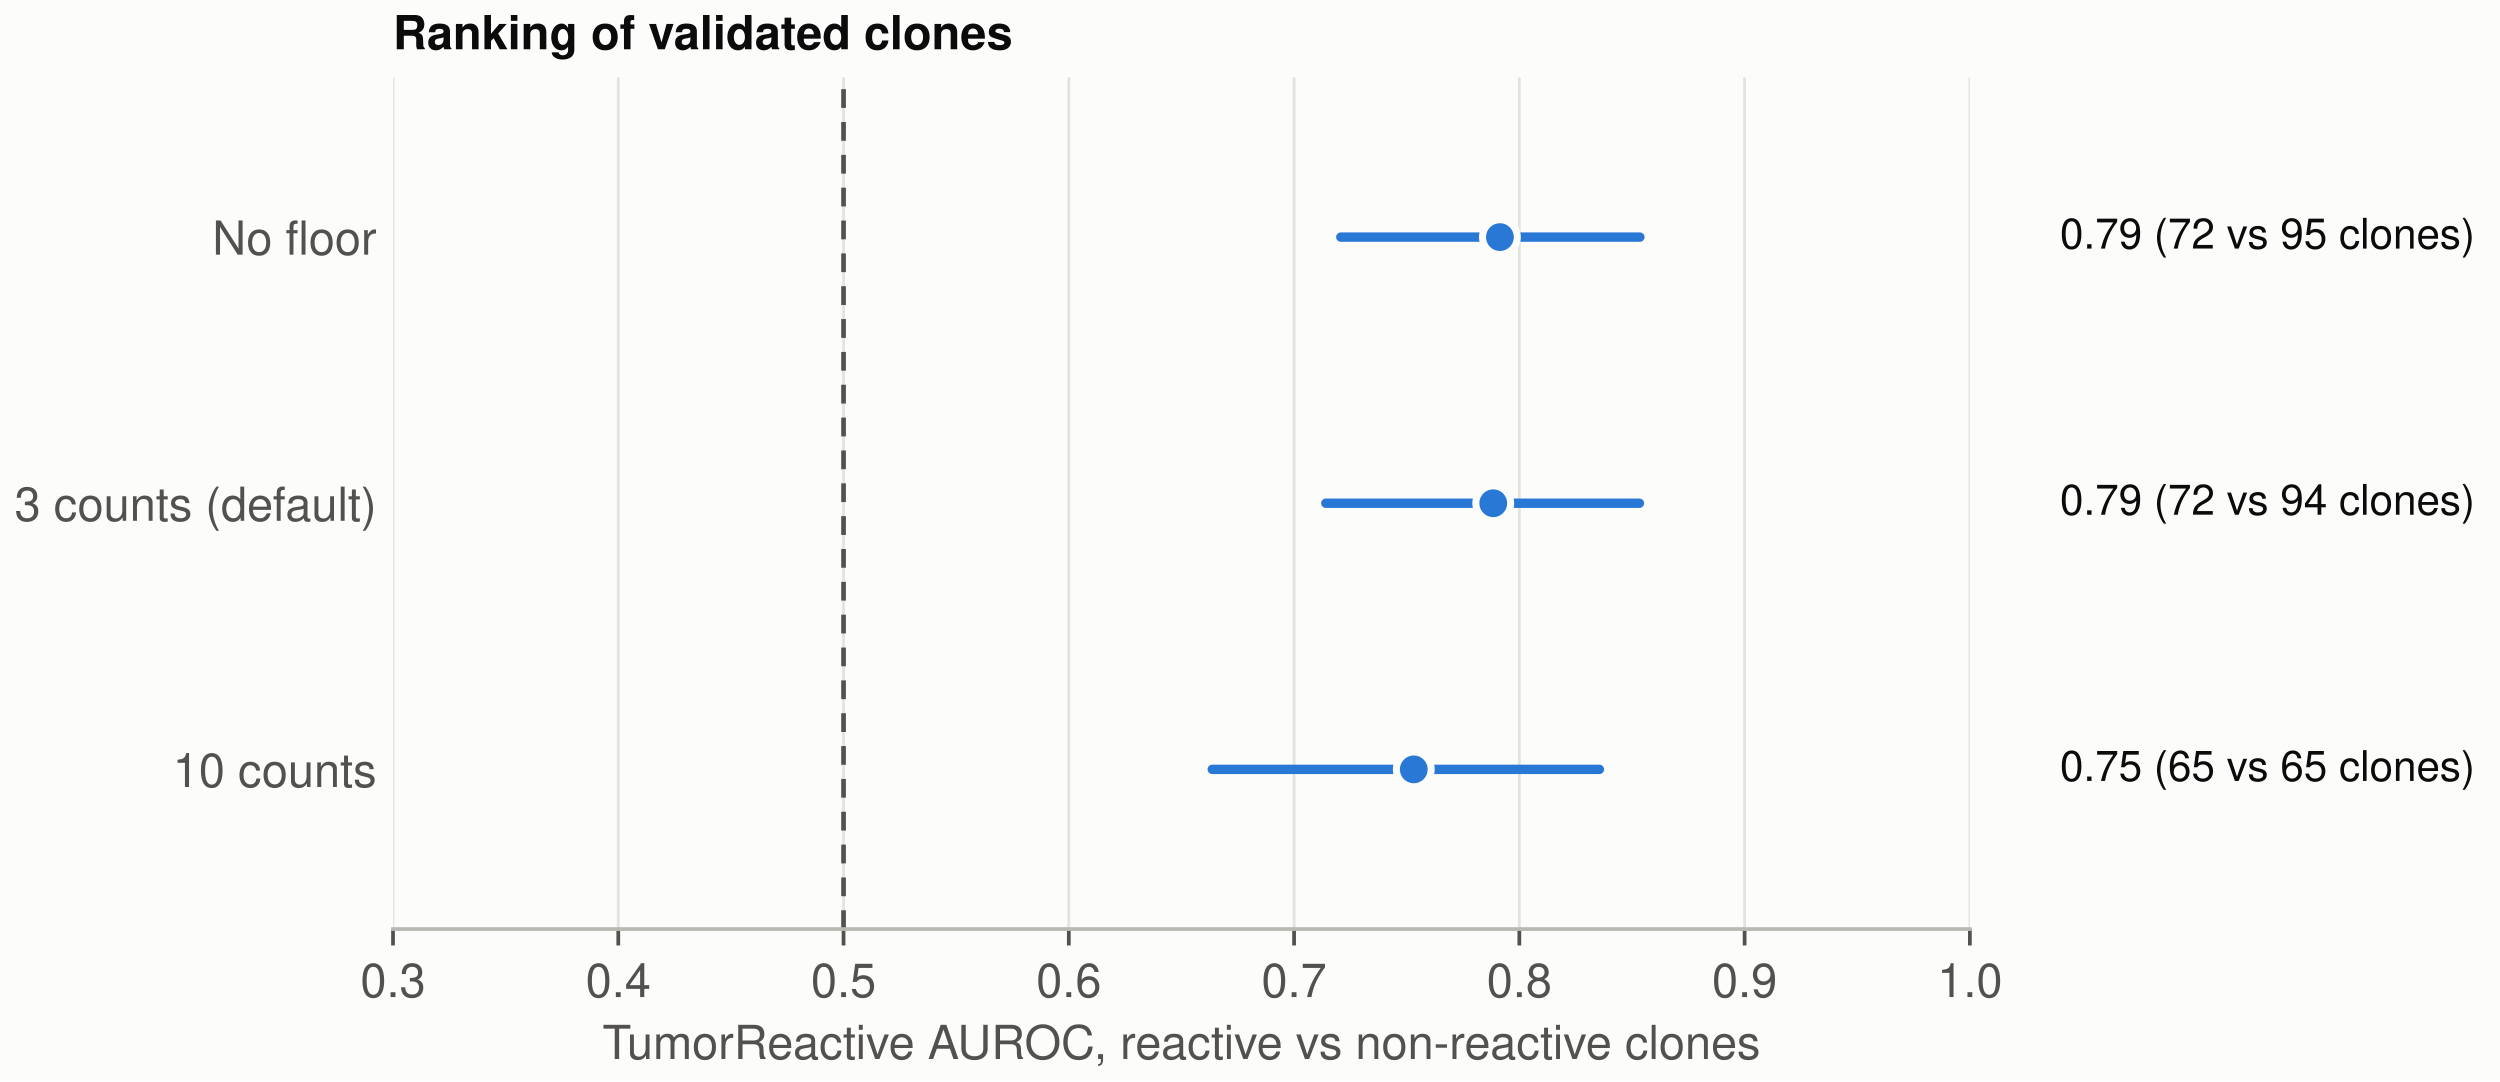
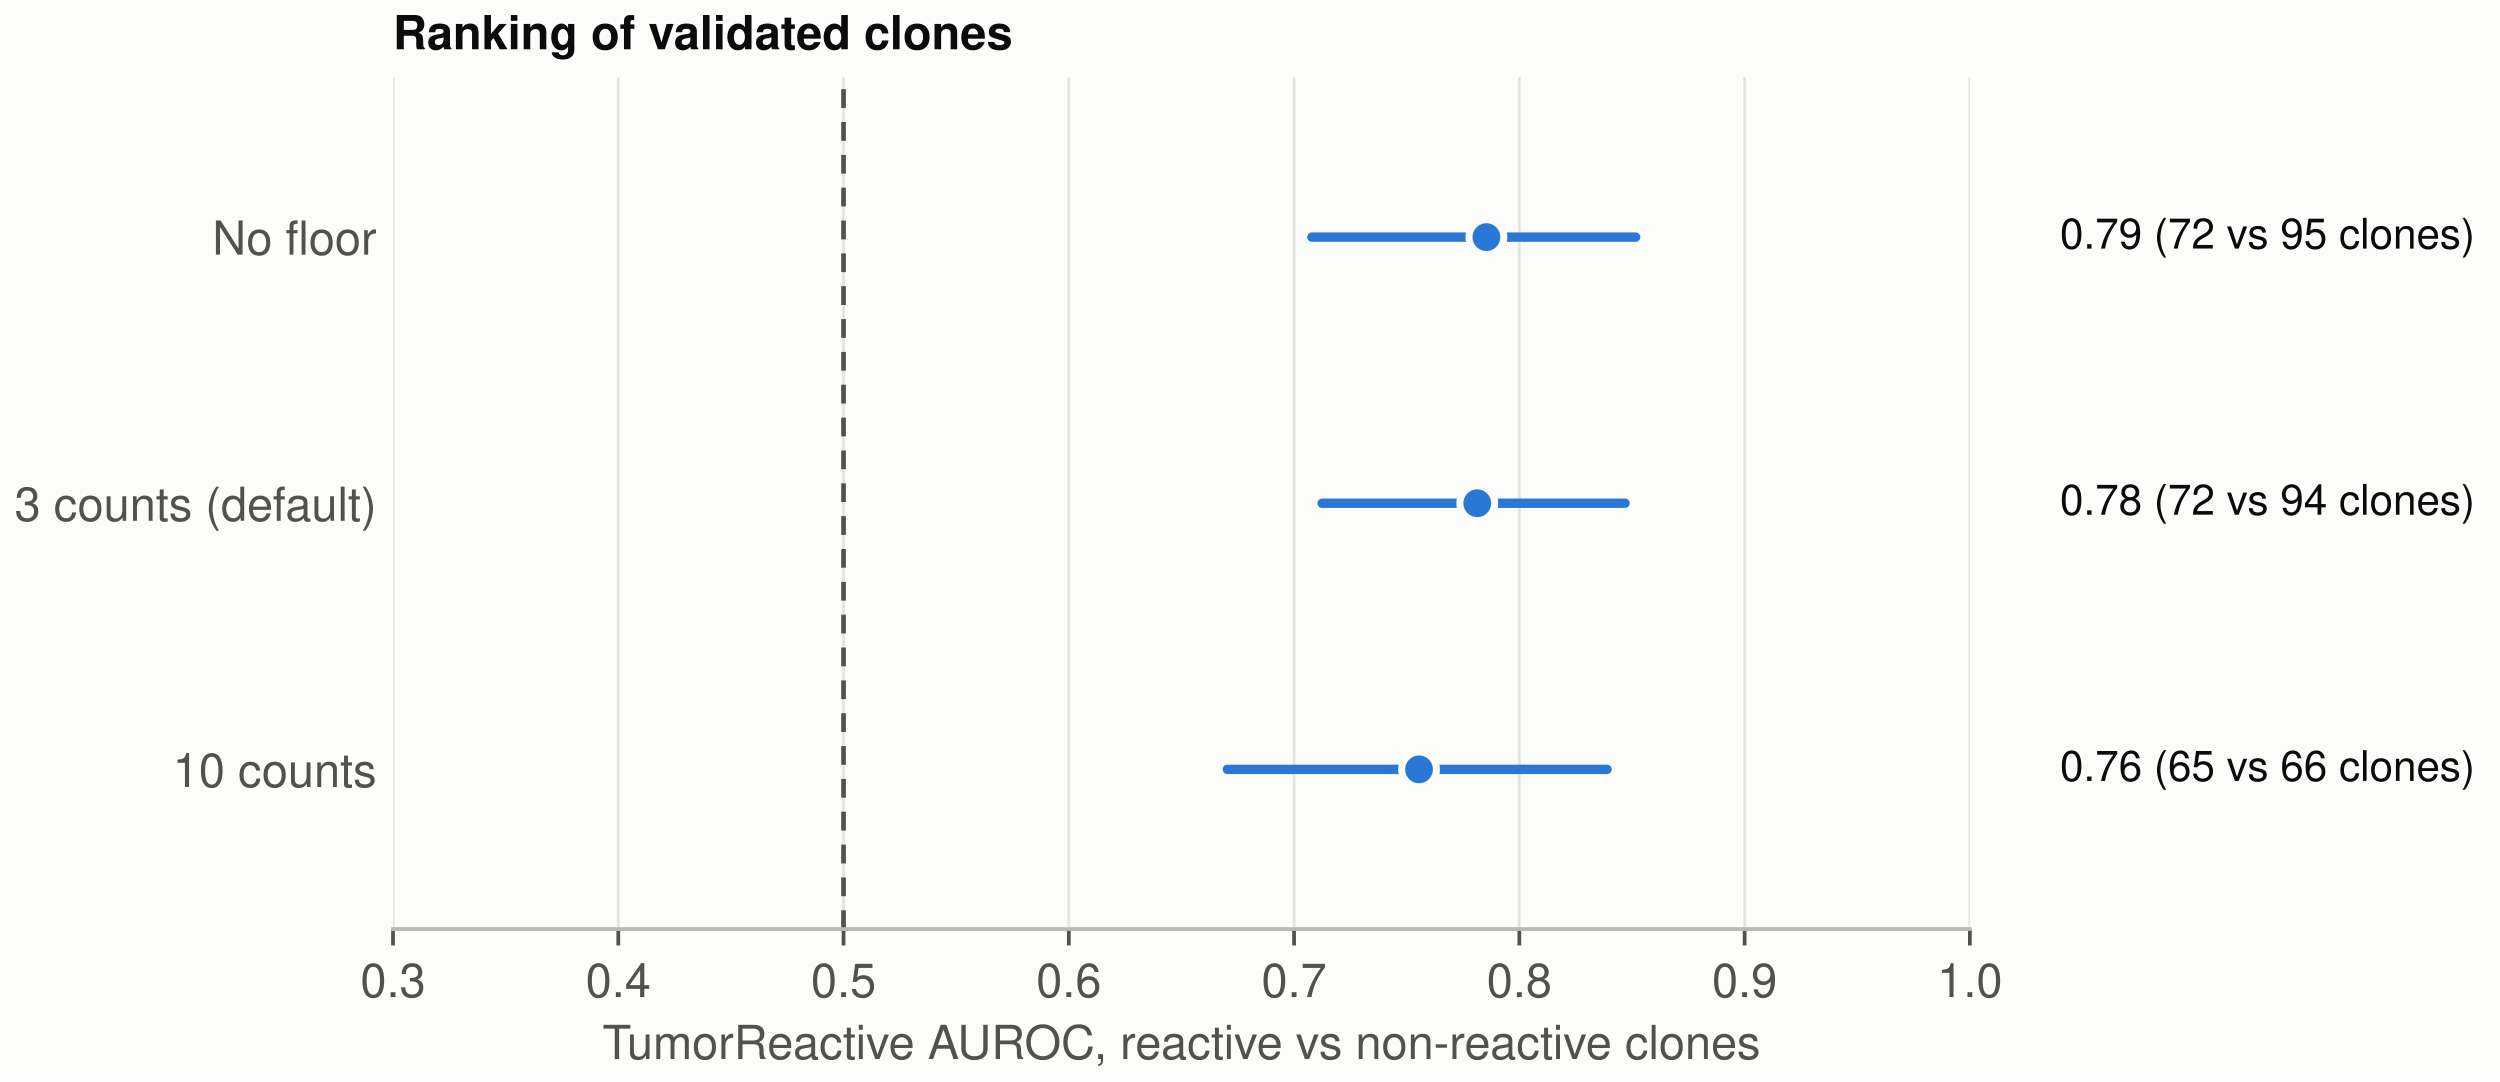
<svg xmlns="http://www.w3.org/2000/svg" xmlns:xlink="http://www.w3.org/1999/xlink" width="532.8pt" height="230.4pt" viewBox="0 0 532.8 230.4" version="1.1">
  <defs>
    <style type="text/css">*{stroke-linejoin: round; stroke-linecap: butt}</style>
  </defs>
  <g id="figure_1">
    <g id="patch_1">
      <path d="M 0 230.4  L 532.8 230.4  L 532.8 0  L 0 0  z " style="fill: #fcfcfb" />
    </g>
    <g id="axes_1">
      <g id="patch_2">
        <path d="M 83.76 198.001  L 419.819 198.001  L 419.819 16.5  L 83.76 16.5  z " style="fill: #fcfcfb" />
      </g>
      <g id="matplotlib.axis_1">
        <g id="xtick_1">
          <g id="line2d_1">
            <path d="M 83.76 198.001  L 83.76 16.5  " clip-path="url(#p628364a672)" style="fill: none; stroke: #e4e3df; stroke-width: 0.6; stroke-linecap: square" />
          </g>
          <g id="line2d_2">
            <defs>
              <path id="mc6937c2ae9" d="M 0 0  L 0 3.5  " style="stroke: #52514e; stroke-width: 0.8" />
            </defs>
            <g>
              <use xlink:href="#mc6937c2ae9" x="83.76" y="198.001" style="fill: #52514e; stroke: #52514e; stroke-width: 0.8" />
            </g>
          </g>
          <g id="text_1">
            <text style="font-size: 10px; font-family: 'Helvetica', 'Arial', 'DejaVu Sans'; text-anchor: middle; fill: #52514e" x="83.76" y="212.501" transform="rotate(-0 83.75961 212.5013)">0.3</text>
          </g>
        </g>
        <g id="xtick_2">
          <g id="line2d_3">
            <path d="M 131.768 198.001  L 131.768 16.5  " clip-path="url(#p628364a672)" style="fill: none; stroke: #e4e3df; stroke-width: 0.6; stroke-linecap: square" />
          </g>
          <g id="line2d_4">
            <g>
              <use xlink:href="#mc6937c2ae9" x="131.768" y="198.001" style="fill: #52514e; stroke: #52514e; stroke-width: 0.8" />
            </g>
          </g>
          <g id="text_2">
            <text style="font-size: 10px; font-family: 'Helvetica', 'Arial', 'DejaVu Sans'; text-anchor: middle; fill: #52514e" x="131.768" y="212.501" transform="rotate(-0 131.7681 212.5013)">0.4</text>
          </g>
        </g>
        <g id="xtick_3">
          <g id="line2d_5">
            <path d="M 179.777 198.001  L 179.777 16.5  " clip-path="url(#p628364a672)" style="fill: none; stroke: #e4e3df; stroke-width: 0.6; stroke-linecap: square" />
          </g>
          <g id="line2d_6">
            <g>
              <use xlink:href="#mc6937c2ae9" x="179.777" y="198.001" style="fill: #52514e; stroke: #52514e; stroke-width: 0.8" />
            </g>
          </g>
          <g id="text_3">
            <text style="font-size: 10px; font-family: 'Helvetica', 'Arial', 'DejaVu Sans'; text-anchor: middle; fill: #52514e" x="179.777" y="212.501" transform="rotate(-0 179.7766 212.5013)">0.5</text>
          </g>
        </g>
        <g id="xtick_4">
          <g id="line2d_7">
            <path d="M 227.785 198.001  L 227.785 16.5  " clip-path="url(#p628364a672)" style="fill: none; stroke: #e4e3df; stroke-width: 0.6; stroke-linecap: square" />
          </g>
          <g id="line2d_8">
            <g>
              <use xlink:href="#mc6937c2ae9" x="227.785" y="198.001" style="fill: #52514e; stroke: #52514e; stroke-width: 0.8" />
            </g>
          </g>
          <g id="text_4">
            <text style="font-size: 10px; font-family: 'Helvetica', 'Arial', 'DejaVu Sans'; text-anchor: middle; fill: #52514e" x="227.785" y="212.501" transform="rotate(-0 227.7851 212.5013)">0.6</text>
          </g>
        </g>
        <g id="xtick_5">
          <g id="line2d_9">
            <path d="M 275.794 198.001  L 275.794 16.5  " clip-path="url(#p628364a672)" style="fill: none; stroke: #e4e3df; stroke-width: 0.6; stroke-linecap: square" />
          </g>
          <g id="line2d_10">
            <g>
              <use xlink:href="#mc6937c2ae9" x="275.794" y="198.001" style="fill: #52514e; stroke: #52514e; stroke-width: 0.8" />
            </g>
          </g>
          <g id="text_5">
            <text style="font-size: 10px; font-family: 'Helvetica', 'Arial', 'DejaVu Sans'; text-anchor: middle; fill: #52514e" x="275.794" y="212.501" transform="rotate(-0 275.7936 212.5013)">0.7</text>
          </g>
        </g>
        <g id="xtick_6">
          <g id="line2d_11">
            <path d="M 323.802 198.001  L 323.802 16.5  " clip-path="url(#p628364a672)" style="fill: none; stroke: #e4e3df; stroke-width: 0.6; stroke-linecap: square" />
          </g>
          <g id="line2d_12">
            <g>
              <use xlink:href="#mc6937c2ae9" x="323.802" y="198.001" style="fill: #52514e; stroke: #52514e; stroke-width: 0.8" />
            </g>
          </g>
          <g id="text_6">
            <text style="font-size: 10px; font-family: 'Helvetica', 'Arial', 'DejaVu Sans'; text-anchor: middle; fill: #52514e" x="323.802" y="212.501" transform="rotate(-0 323.8021 212.5013)">0.8</text>
          </g>
        </g>
        <g id="xtick_7">
          <g id="line2d_13">
            <path d="M 371.811 198.001  L 371.811 16.5  " clip-path="url(#p628364a672)" style="fill: none; stroke: #e4e3df; stroke-width: 0.6; stroke-linecap: square" />
          </g>
          <g id="line2d_14">
            <g>
              <use xlink:href="#mc6937c2ae9" x="371.811" y="198.001" style="fill: #52514e; stroke: #52514e; stroke-width: 0.8" />
            </g>
          </g>
          <g id="text_7">
            <text style="font-size: 10px; font-family: 'Helvetica', 'Arial', 'DejaVu Sans'; text-anchor: middle; fill: #52514e" x="371.811" y="212.501" transform="rotate(-0 371.8106 212.5013)">0.9</text>
          </g>
        </g>
        <g id="xtick_8">
          <g id="line2d_15">
            <path d="M 419.819 198.001  L 419.819 16.5  " clip-path="url(#p628364a672)" style="fill: none; stroke: #e4e3df; stroke-width: 0.6; stroke-linecap: square" />
          </g>
          <g id="line2d_16">
            <g>
              <use xlink:href="#mc6937c2ae9" x="419.819" y="198.001" style="fill: #52514e; stroke: #52514e; stroke-width: 0.8" />
            </g>
          </g>
          <g id="text_8">
            <text style="font-size: 10px; font-family: 'Helvetica', 'Arial', 'DejaVu Sans'; text-anchor: middle; fill: #52514e" x="419.819" y="212.501" transform="rotate(-0 419.8191 212.5013)">1.0</text>
          </g>
        </g>
        <g id="text_9">
          <text style="font-size: 10px; font-family: 'Helvetica', 'Arial', 'DejaVu Sans'; text-anchor: middle; fill: #52514e" x="251.789" y="225.701" transform="rotate(-0 251.7894 225.7005)">TumorReactive AUROC, reactive vs non-reactive clones</text>
        </g>
      </g>
      <g id="matplotlib.axis_2">
        <g id="ytick_1">
          <g id="line2d_17" />
          <g id="text_10">
            <text style="font-size: 10px; font-family: 'Helvetica', 'Arial', 'DejaVu Sans'; text-anchor: end; fill: #52514e" x="80.26" y="167.72" transform="rotate(-0 80.25961 167.7199)">10 counts</text>
          </g>
        </g>
        <g id="ytick_2">
          <g id="line2d_18" />
          <g id="text_11">
            <text style="font-size: 10px; font-family: 'Helvetica', 'Arial', 'DejaVu Sans'; text-anchor: end; fill: #52514e" x="80.26" y="111.001" transform="rotate(-0 80.25961 111.0008)">3 counts (default)</text>
          </g>
        </g>
        <g id="ytick_3">
          <g id="line2d_19" />
          <g id="text_12">
            <text style="font-size: 10px; font-family: 'Helvetica', 'Arial', 'DejaVu Sans'; text-anchor: end; fill: #52514e" x="80.26" y="54.282" transform="rotate(-0 80.25961 54.28169)">No floor</text>
          </g>
        </g>
      </g>
      <g id="line2d_20">
-         <path d="M 285.752 50.532  L 349.494 50.532  " clip-path="url(#p628364a672)" style="fill: none; stroke: #2a78d6; stroke-width: 2; stroke-linecap: round" />
+         <path d="M 279.582 50.532  L 348.58 50.532  " clip-path="url(#p628364a672)" style="fill: none; stroke: #2a78d6; stroke-width: 2; stroke-linecap: round" />
      </g>
      <g id="line2d_21">
-         <path d="M 282.555 107.251  L 349.394 107.251  " clip-path="url(#p628364a672)" style="fill: none; stroke: #2a78d6; stroke-width: 2; stroke-linecap: round" />
+         <path d="M 281.777 107.251  L 346.334 107.251  " clip-path="url(#p628364a672)" style="fill: none; stroke: #2a78d6; stroke-width: 2; stroke-linecap: round" />
      </g>
      <g id="line2d_22">
-         <path d="M 258.351 163.97  L 340.861 163.97  " clip-path="url(#p628364a672)" style="fill: none; stroke: #2a78d6; stroke-width: 2; stroke-linecap: round" />
+         <path d="M 261.573 163.97  L 342.491 163.97  " clip-path="url(#p628364a672)" style="fill: none; stroke: #2a78d6; stroke-width: 2; stroke-linecap: round" />
      </g>
      <g id="line2d_23">
        <path d="M 179.777 198.001  L 179.777 16.5  " clip-path="url(#p628364a672)" style="fill: none; stroke-dasharray: 4,3; stroke-dashoffset: 0; stroke: #52514e" />
      </g>
      <g id="patch_3">
        <path d="M 83.76 198.001  L 419.819 198.001  " style="fill: none; stroke: #b9b8b2; stroke-width: 0.8; stroke-linejoin: miter; stroke-linecap: square" />
      </g>
      <g id="PathCollection_1">
        <defs>
          <path id="m8643592c82" d="M 0 3.708  C 0.983 3.708 1.927 3.317 2.622 2.622  C 3.317 1.927 3.708 0.983 3.708 0  C 3.708 -0.983 3.317 -1.927 2.622 -2.622  C 1.927 -3.317 0.983 -3.708 0 -3.708  C -0.983 -3.708 -1.927 -3.317 -2.622 -2.622  C -3.317 -1.927 -3.708 -0.983 -3.708 0  C -3.708 0.983 -3.317 1.927 -2.622 2.622  C -1.927 3.317 -0.983 3.708 0 3.708  z " style="stroke: #fcfcfb; stroke-width: 1.5" />
        </defs>
        <g clip-path="url(#p628364a672)">
-           <use xlink:href="#m8643592c82" x="319.661" y="50.532" style="fill: #2a78d6; stroke: #fcfcfb; stroke-width: 1.5" />
+           <use xlink:href="#m8643592c82" x="316.783" y="50.532" style="fill: #2a78d6; stroke: #fcfcfb; stroke-width: 1.5" />
        </g>
      </g>
      <g id="text_13">
        <text style="font-size: 9px; font-family: 'Helvetica', 'Arial', 'DejaVu Sans'; text-anchor: start; fill: #0b0b0b" x="439.023" y="52.988" transform="rotate(-0 439.0225 52.98841)">0.79  (72 vs 95 clones)</text>
      </g>
      <g id="PathCollection_2">
        <g clip-path="url(#p628364a672)">
-           <use xlink:href="#m8643592c82" x="318.241" y="107.251" style="fill: #2a78d6; stroke: #fcfcfb; stroke-width: 1.5" />
+           <use xlink:href="#m8643592c82" x="314.836" y="107.251" style="fill: #2a78d6; stroke: #fcfcfb; stroke-width: 1.5" />
        </g>
      </g>
      <g id="text_14">
-         <text style="font-size: 9px; font-family: 'Helvetica', 'Arial', 'DejaVu Sans'; text-anchor: start; fill: #0b0b0b" x="439.023" y="109.707" transform="rotate(-0 439.0225 109.7075)">0.79  (72 vs 94 clones)</text>
+         <text style="font-size: 9px; font-family: 'Helvetica', 'Arial', 'DejaVu Sans'; text-anchor: start; fill: #0b0b0b" x="439.023" y="109.707" transform="rotate(-0 439.0225 109.7075)">0.78  (72 vs 94 clones)</text>
      </g>
      <g id="PathCollection_3">
        <g clip-path="url(#p628364a672)">
-           <use xlink:href="#m8643592c82" x="301.303" y="163.97" style="fill: #2a78d6; stroke: #fcfcfb; stroke-width: 1.5" />
+           <use xlink:href="#m8643592c82" x="302.428" y="163.97" style="fill: #2a78d6; stroke: #fcfcfb; stroke-width: 1.5" />
        </g>
      </g>
      <g id="text_15">
-         <text style="font-size: 9px; font-family: 'Helvetica', 'Arial', 'DejaVu Sans'; text-anchor: start; fill: #0b0b0b" x="439.023" y="166.427" transform="rotate(-0 439.0225 166.4266)">0.75  (65 vs 65 clones)</text>
+         <text style="font-size: 9px; font-family: 'Helvetica', 'Arial', 'DejaVu Sans'; text-anchor: start; fill: #0b0b0b" x="439.023" y="166.427" transform="rotate(-0 439.0225 166.4266)">0.76  (65 vs 66 clones)</text>
      </g>
      <g id="text_16">
        <text style="font-weight: 700; font-size: 10px; font-family: 'Helvetica', 'Arial', 'DejaVu Sans'; text-anchor: start; fill: #0b0b0b" x="83.76" y="10.5" transform="rotate(-0 83.75961 10.50024)">Ranking of validated clones</text>
      </g>
    </g>
  </g>
  <defs>
    <clipPath id="p628364a672">
      <rect x="83.76" y="16.5" width="336.059" height="181.501" />
    </clipPath>
  </defs>
</svg>
